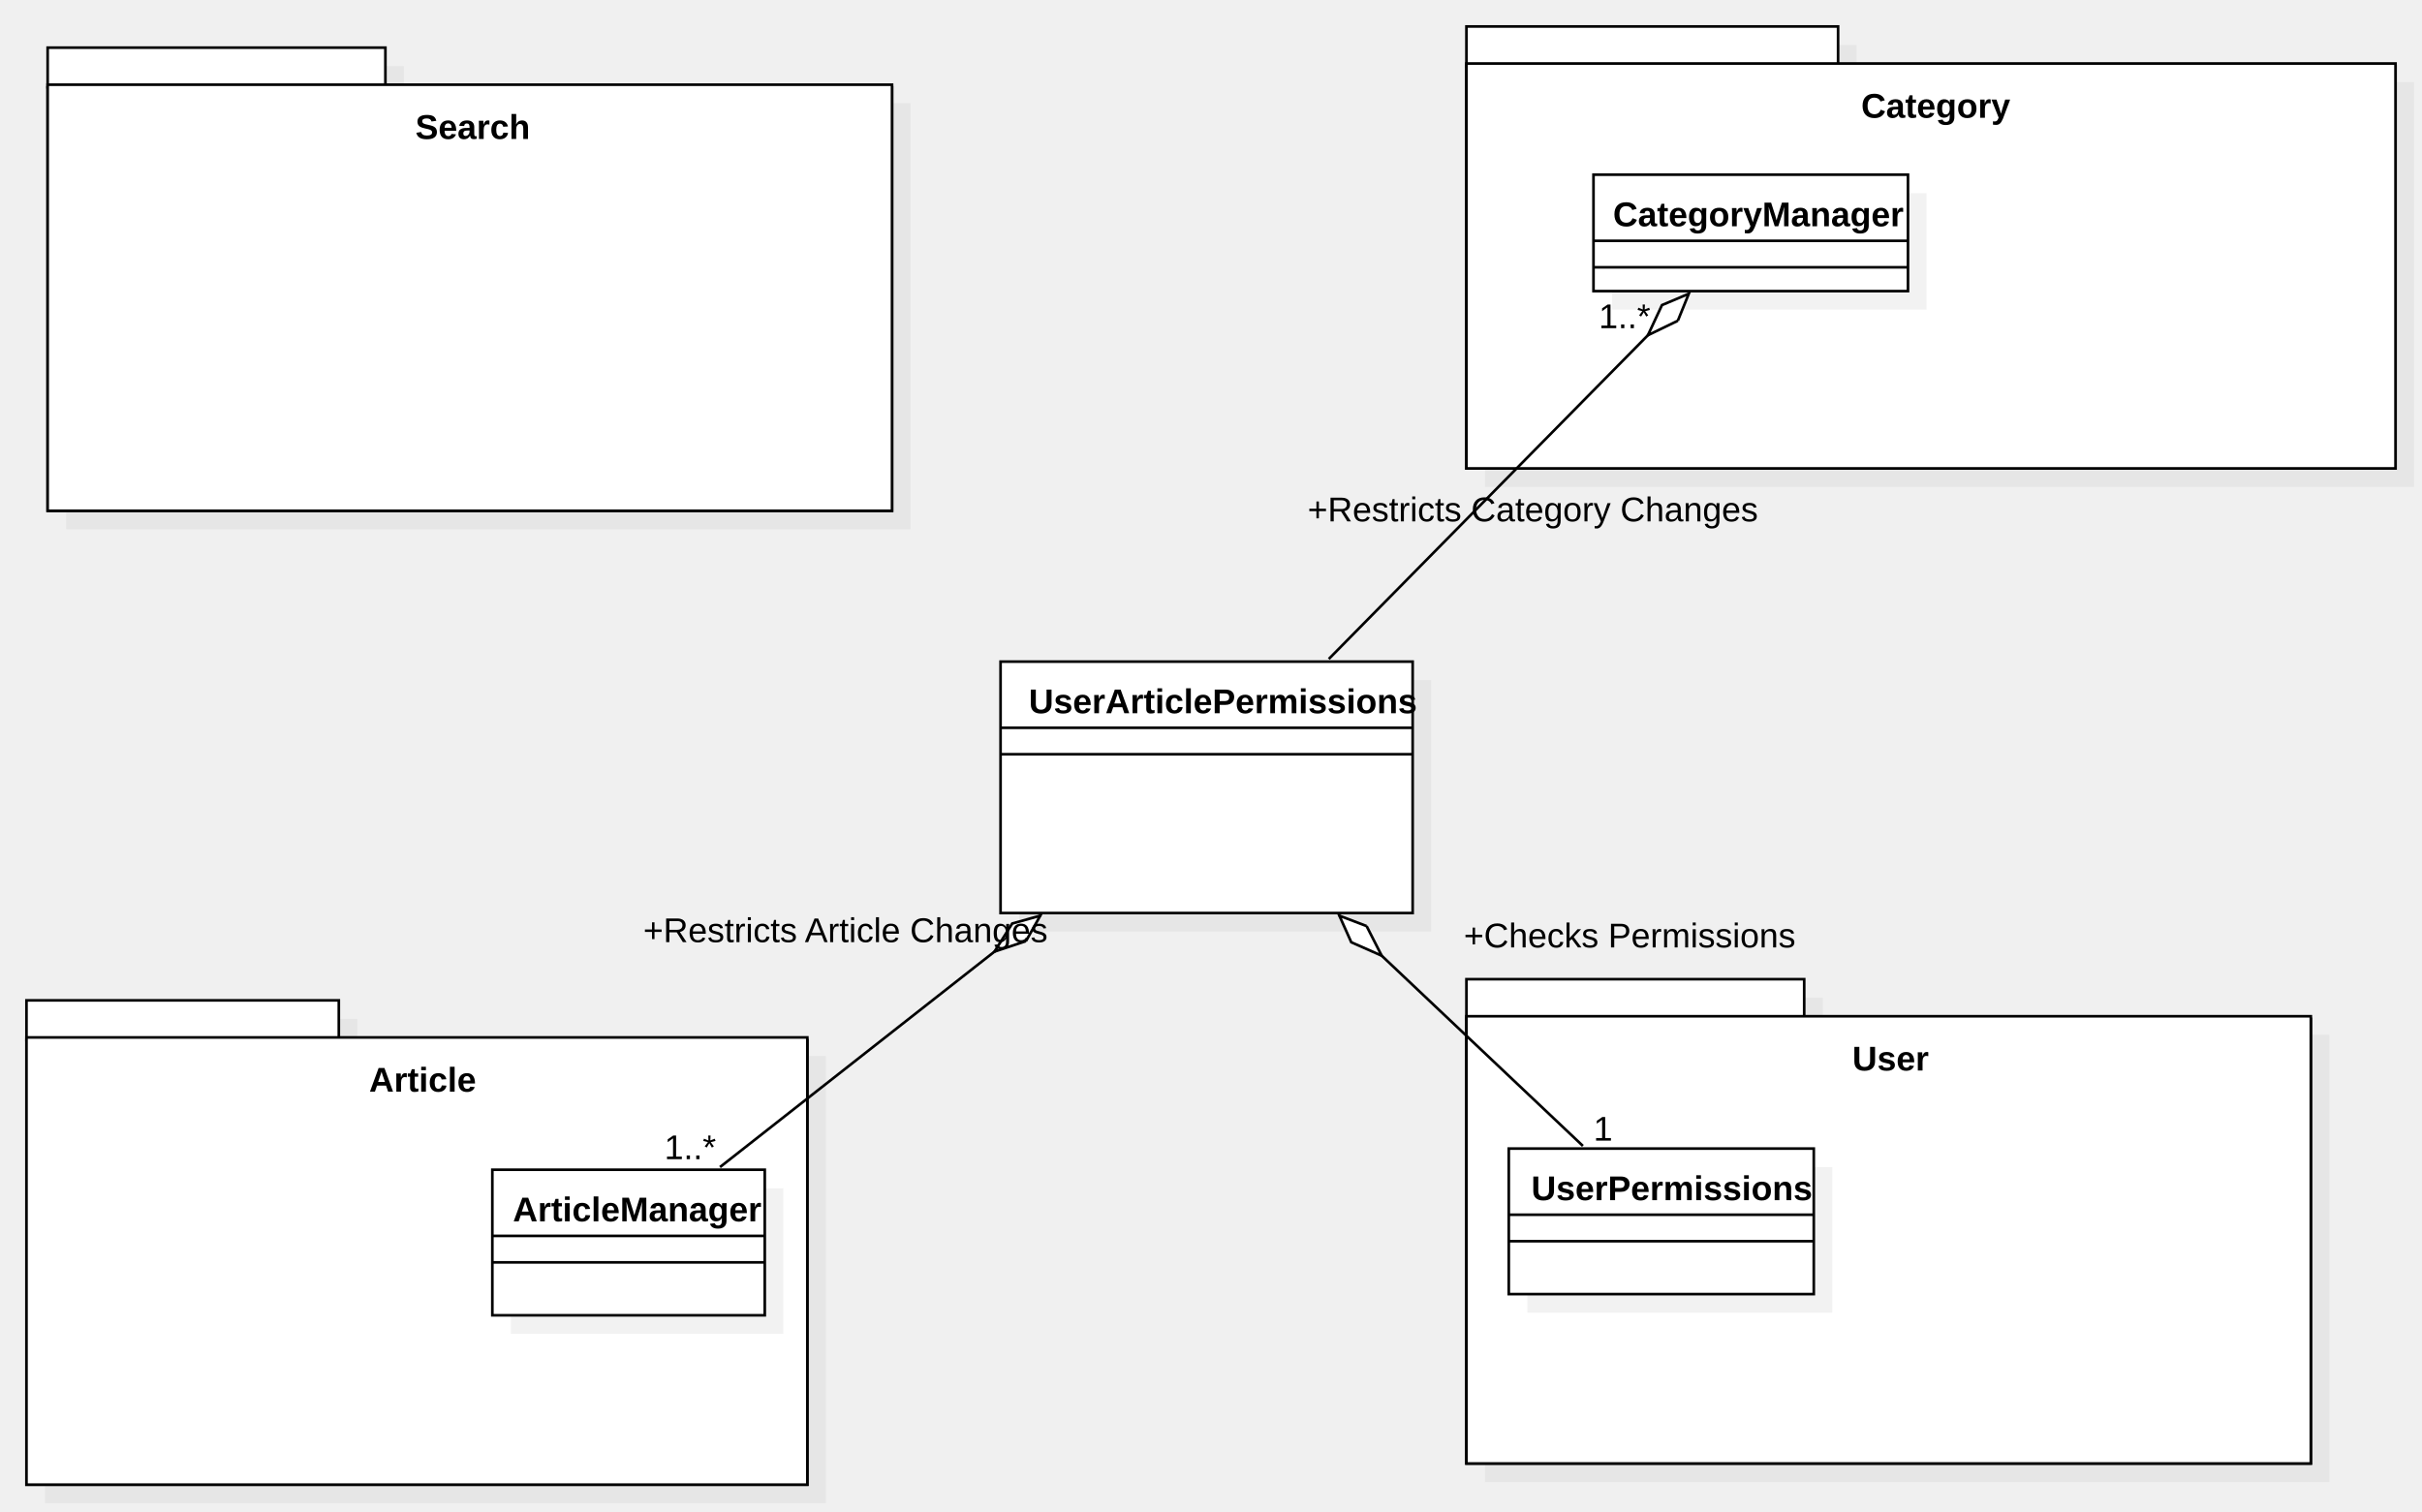
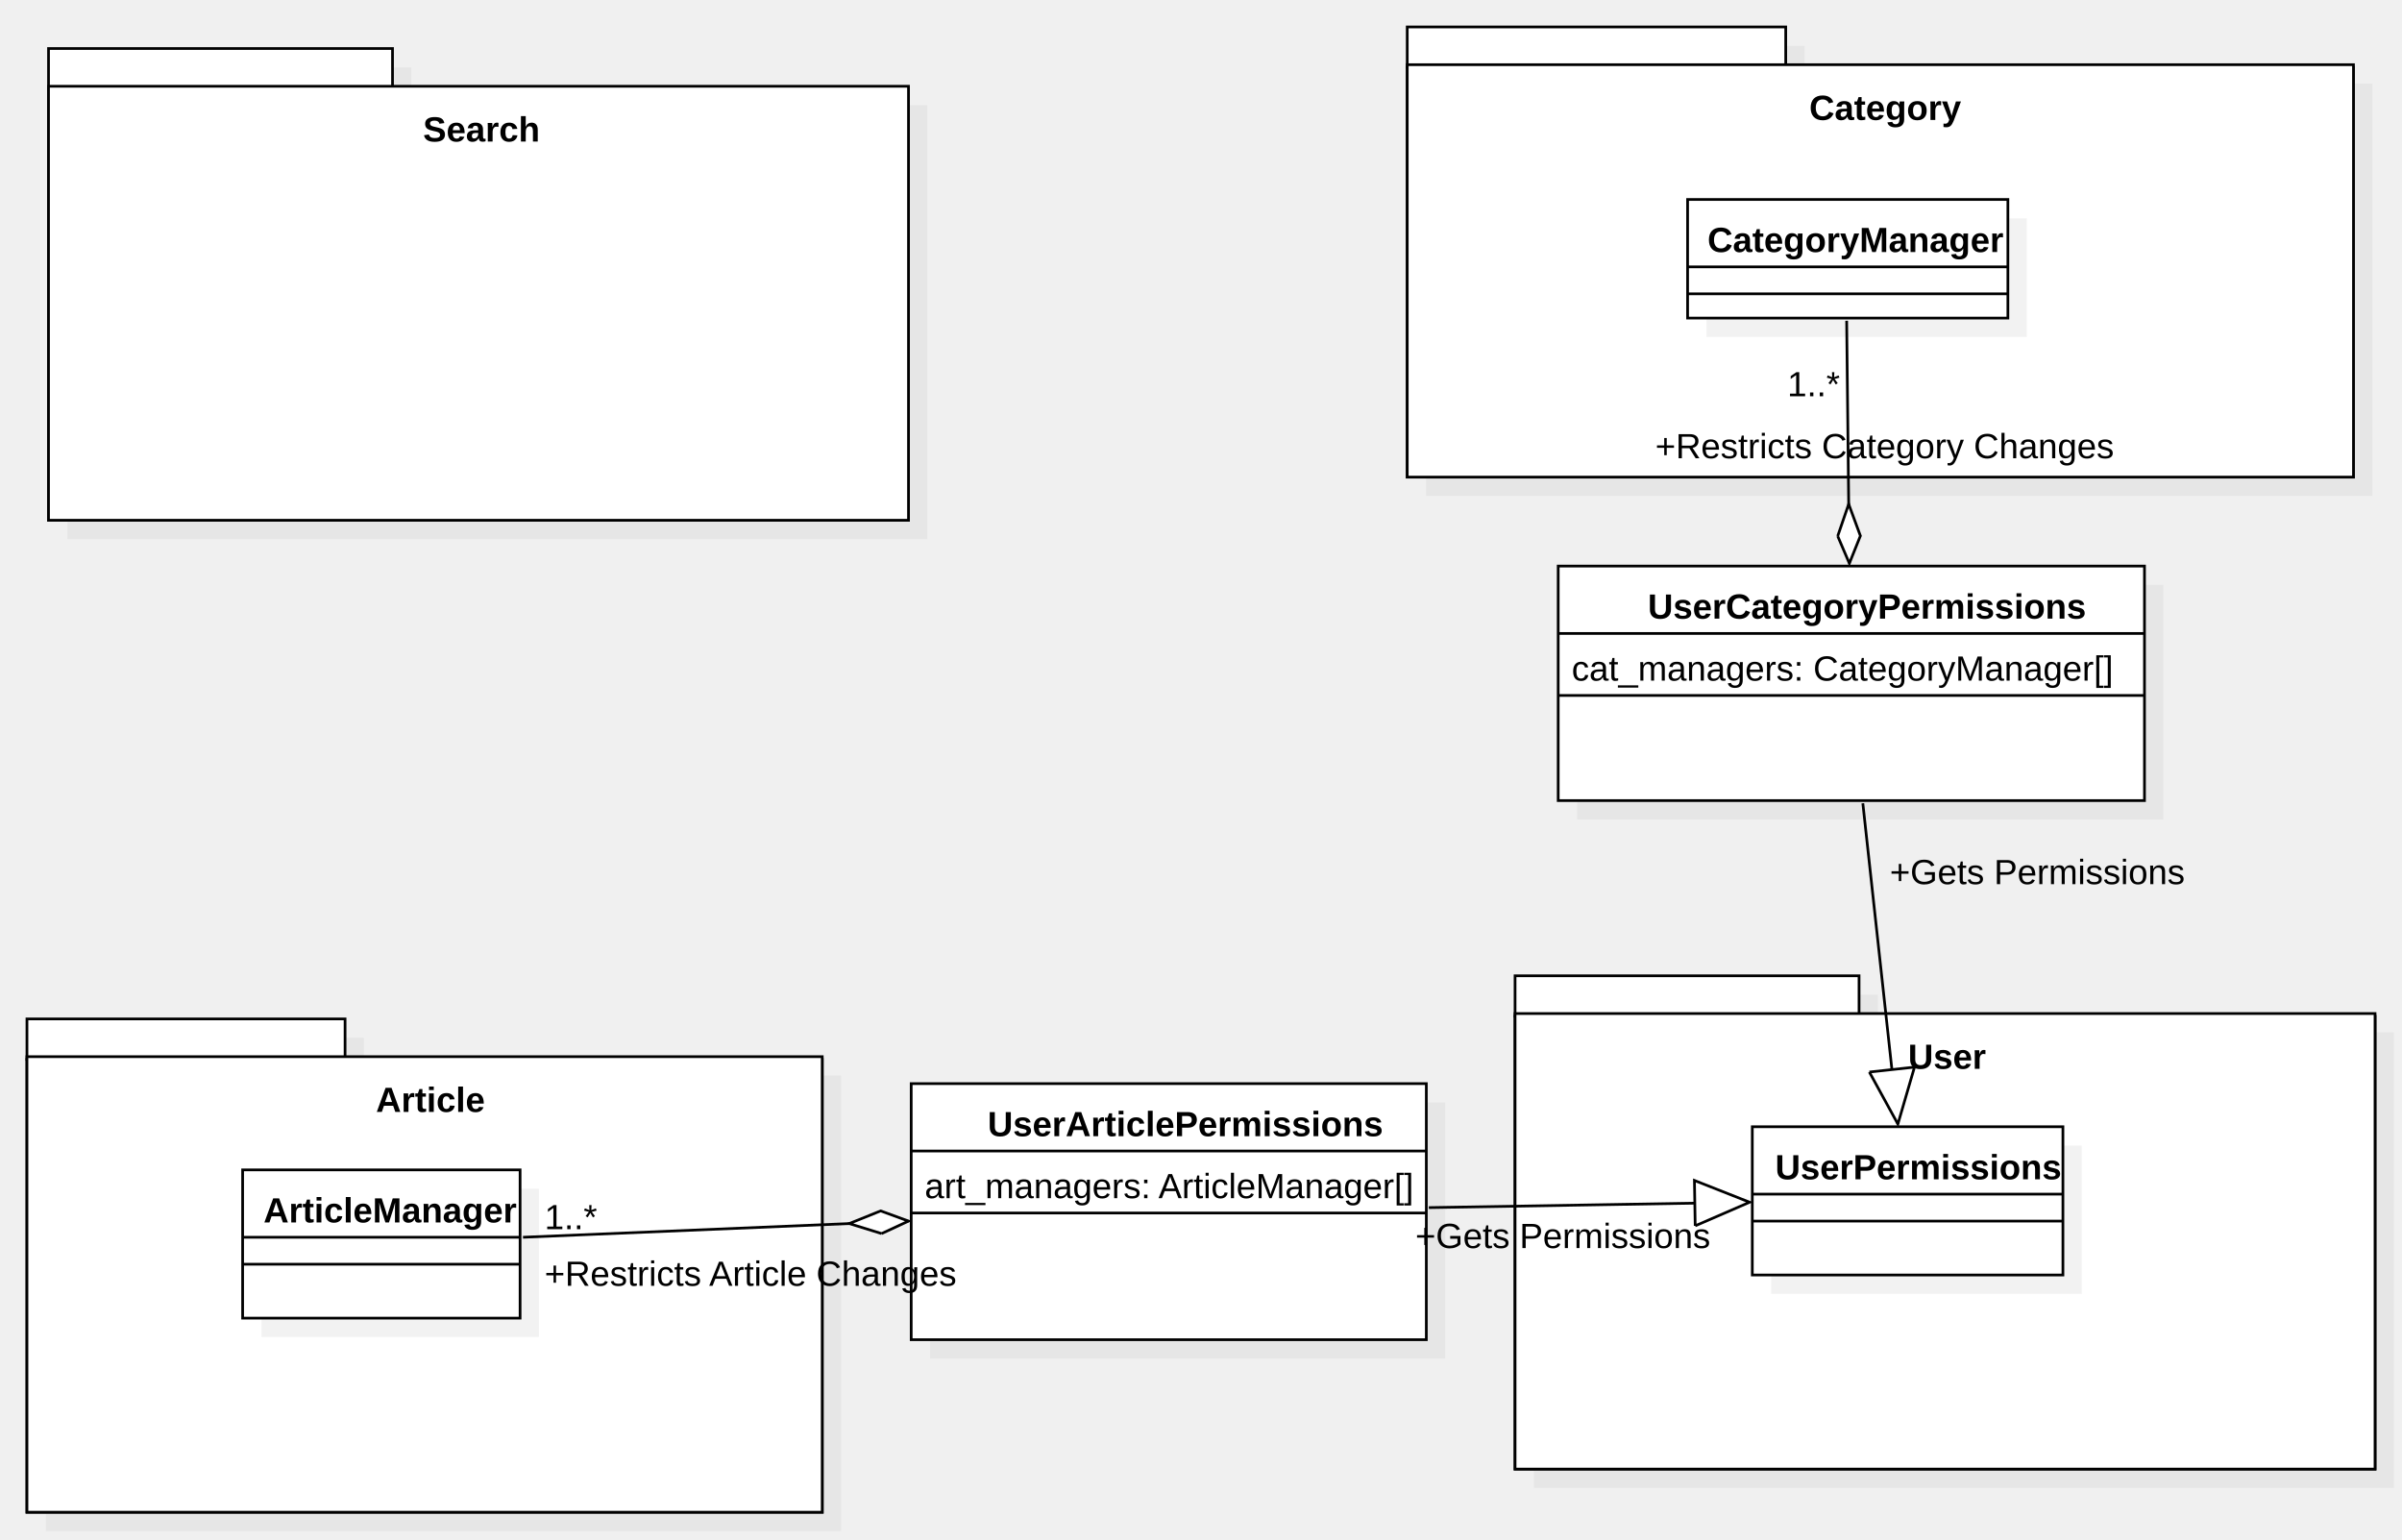
- <svg xmlns="http://www.w3.org/2000/svg" version="1.1" width="915" height="571">
+ <svg xmlns="http://www.w3.org/2000/svg" version="1.1" width="891" height="571">
  <defs />
  <g>
    <g transform="translate(-6,-78) scale(1,1)">
      <rect fill="#C0C0C0" stroke="none" x="23" y="463" width="118" height="15" opacity="0.2" />
    </g>
    <g transform="translate(-6,-78) scale(1,1)">
      <rect fill="#C0C0C0" stroke="none" x="23" y="477" width="295" height="169" opacity="0.2" />
    </g>
    <g transform="translate(-6,-78) scale(1,1)">
      <rect fill="#ffffff" stroke="none" x="16" y="471" width="295" height="168" />
    </g>
    <g transform="translate(-6,-78) scale(1,1)">
      <path fill="none" stroke="#000000" d="M 16 471 L 311 471 L 311 639 L 16 639 L 16 471 Z Z" stroke-miterlimit="10" />
    </g>
    <g transform="translate(-6,-78) scale(1,1)">
      <rect fill="#ffffff" stroke="none" x="16" y="456" width="118" height="15" />
    </g>
    <g transform="translate(-6,-78) scale(1,1)">
      <path fill="none" stroke="#000000" d="M 16 456 L 134 456 L 134 471 L 16 471 L 16 456 Z Z" stroke-miterlimit="10" />
    </g>
    <g transform="translate(-6,-78) scale(1,1)">
      <rect fill="#ffffff" stroke="none" x="16" y="470" width="295" height="169" />
    </g>
    <g transform="translate(-6,-78) scale(1,1)">
      <path fill="none" stroke="#000000" d="M 16 470 L 311 470 L 311 639 L 16 639 L 16 470 Z Z" stroke-miterlimit="10" />
    </g>
    <g transform="translate(-6,-78) scale(1,1)">
      <g>
        <path fill="none" stroke="none" />
        <text fill="#000000" stroke="none" font-family="Arial" font-size="13px" font-style="normal" font-weight="bold" text-decoration="none" x="145.441" y="490.5">Article</text>
      </g>
    </g>
    <g transform="translate(-6,-78) scale(1,1)">
-       <rect fill="#C0C0C0" stroke="none" x="567" y="455" width="127.6" height="15" opacity="0.2" />
-     </g>
-     <g transform="translate(-6,-78) scale(1,1)">
-       <rect fill="#C0C0C0" stroke="none" x="567" y="469" width="319" height="169" opacity="0.2" />
-     </g>
-     <g transform="translate(-6,-78) scale(1,1)">
-       <rect fill="#ffffff" stroke="none" x="560" y="463" width="319" height="168" />
-     </g>
-     <g transform="translate(-6,-78) scale(1,1)">
-       <path fill="none" stroke="#000000" d="M 560 463 L 879 463 L 879 631 L 560 631 L 560 463 Z Z" stroke-miterlimit="10" />
-     </g>
-     <g transform="translate(-6,-78) scale(1,1)">
-       <rect fill="#ffffff" stroke="none" x="560" y="448" width="127.6" height="15" />
-     </g>
-     <g transform="translate(-6,-78) scale(1,1)">
-       <path fill="none" stroke="#000000" d="M 560 448 L 687.6 448 L 687.6 463 L 560 463 L 560 448 Z Z" stroke-miterlimit="10" />
-     </g>
-     <g transform="translate(-6,-78) scale(1,1)">
-       <rect fill="#ffffff" stroke="none" x="560" y="462" width="319" height="169" />
-     </g>
-     <g transform="translate(-6,-78) scale(1,1)">
-       <path fill="none" stroke="#000000" d="M 560 462 L 879 462 L 879 631 L 560 631 L 560 462 Z Z" stroke-miterlimit="10" />
-     </g>
-     <g transform="translate(-6,-78) scale(1,1)">
-       <g>
-         <path fill="none" stroke="none" />
-         <text fill="#000000" stroke="none" font-family="Arial" font-size="13px" font-style="normal" font-weight="bold" text-decoration="none" x="705.776" y="482.5">User</text>
-       </g>
-     </g>
-     <g transform="translate(-6,-78) scale(1,1)">
-       <rect fill="#C0C0C0" stroke="none" x="391" y="335" width="155.682" height="95" opacity="0.2" />
-     </g>
-     <g transform="translate(-6,-78) scale(1,1)">
-       <rect fill="#ffffff" stroke="none" x="384" y="328" width="155.682" height="95" />
-     </g>
-     <g transform="translate(-6,-78) scale(1,1)">
-       <path fill="none" stroke="#000000" d="M 384 328 L 539.682 328 L 539.682 423 L 384 423 L 384 328 Z Z" stroke-miterlimit="10" />
-     </g>
-     <g transform="translate(-6,-78) scale(1,1)">
-       <path fill="none" stroke="#000000" d="M 384 353 L 539.682 353" stroke-miterlimit="10" />
-     </g>
-     <g transform="translate(-6,-78) scale(1,1)">
-       <path fill="none" stroke="#000000" d="M 384 363 L 539.682 363" stroke-miterlimit="10" />
-     </g>
-     <g transform="translate(-6,-78) scale(1,1)">
-       <g>
-         <path fill="none" stroke="none" />
-         <text fill="#000000" stroke="none" font-family="Arial" font-size="13px" font-style="normal" font-weight="bold" text-decoration="none" x="394.66" y="347.5">UserArticlePermissions</text>
-       </g>
-     </g>
-     <g transform="translate(-6,-78) scale(1,1)">
-       <rect fill="#C0C0C0" stroke="none" x="199" y="527" width="102.92" height="55" opacity="0.2" />
-     </g>
-     <g transform="translate(-6,-78) scale(1,1)">
-       <rect fill="#ffffff" stroke="none" x="192" y="520" width="102.92" height="55" />
-     </g>
-     <g transform="translate(-6,-78) scale(1,1)">
-       <path fill="none" stroke="#000000" d="M 192 520 L 294.92 520 L 294.92 575 L 192 575 L 192 520 Z Z" stroke-miterlimit="10" />
-     </g>
-     <g transform="translate(-6,-78) scale(1,1)">
-       <path fill="none" stroke="#000000" d="M 192 545 L 294.92 545" stroke-miterlimit="10" />
-     </g>
-     <g transform="translate(-6,-78) scale(1,1)">
-       <path fill="none" stroke="#000000" d="M 192 555 L 294.92 555" stroke-miterlimit="10" />
-     </g>
-     <g transform="translate(-6,-78) scale(1,1)">
-       <g>
-         <path fill="none" stroke="none" />
-         <text fill="#000000" stroke="none" font-family="Arial" font-size="13px" font-style="normal" font-weight="bold" text-decoration="none" x="199.747" y="539.5">ArticleManager</text>
-       </g>
-     </g>
-     <g transform="translate(-6,-78) scale(1,1)">
-       <path fill="none" stroke="#000000" d="M 278 519 L 399 424" stroke-miterlimit="10" />
-     </g>
-     <g transform="translate(-6,-78) scale(1,1)">
-       <path fill="#FFFFFF" stroke="none" d="M 393.606 433.587 L 399 424 L 388.407 426.965 L 381.696 437.586" />
-     </g>
-     <g transform="translate(-6,-78) scale(1,1)">
-       <path fill="none" stroke="#000000" d="M 393.606 433.587 L 399 424 L 388.407 426.965 L 381.696 437.586 L 393.606 433.587" stroke-miterlimit="10" />
-     </g>
-     <g transform="translate(-6,-78) scale(1,1)">
-       <g>
-         <path fill="none" stroke="none" />
-         <text fill="#000000" stroke="none" font-family="Arial" font-size="13px" font-style="normal" font-weight="normal" text-decoration="none" x="249" y="434">+Restricts Article Changes</text>
-       </g>
-     </g>
-     <g transform="translate(-6,-78) scale(1,1)">
-       <g>
-         <path fill="none" stroke="none" />
-         <text fill="#000000" stroke="none" font-family="Arial" font-size="13px" font-style="normal" font-weight="normal" text-decoration="none" x="257" y="516">1..*</text>
-       </g>
-     </g>
-     <g transform="translate(-6,-78) scale(1,1)">
-       <rect fill="#C0C0C0" stroke="none" x="583" y="519" width="115.222" height="55" opacity="0.2" />
-     </g>
-     <g transform="translate(-6,-78) scale(1,1)">
-       <rect fill="#ffffff" stroke="none" x="576" y="512" width="115.222" height="55" />
-     </g>
-     <g transform="translate(-6,-78) scale(1,1)">
-       <path fill="none" stroke="#000000" d="M 576 512 L 691.222 512 L 691.222 567 L 576 567 L 576 512 Z Z" stroke-miterlimit="10" />
-     </g>
-     <g transform="translate(-6,-78) scale(1,1)">
-       <path fill="none" stroke="#000000" d="M 576 537 L 691.222 537" stroke-miterlimit="10" />
-     </g>
-     <g transform="translate(-6,-78) scale(1,1)">
-       <path fill="none" stroke="#000000" d="M 576 547 L 691.222 547" stroke-miterlimit="10" />
-     </g>
-     <g transform="translate(-6,-78) scale(1,1)">
-       <g>
-         <path fill="none" stroke="none" />
-         <text fill="#000000" stroke="none" font-family="Arial" font-size="13px" font-style="normal" font-weight="bold" text-decoration="none" x="584.49" y="531.5">UserPermissions</text>
-       </g>
-     </g>
-     <g transform="translate(-6,-78) scale(1,1)">
-       <path fill="none" stroke="#000000" d="M 604 511 L 512 424" stroke-miterlimit="10" />
-     </g>
-     <g transform="translate(-6,-78) scale(1,1)">
-       <path fill="#FFFFFF" stroke="none" d="M 522.276 427.924 L 512 424 L 516.492 434.041 L 527.985 439.116" />
-     </g>
-     <g transform="translate(-6,-78) scale(1,1)">
-       <path fill="none" stroke="#000000" d="M 522.276 427.924 L 512 424 L 516.492 434.041 L 527.985 439.116 L 522.276 427.924" stroke-miterlimit="10" />
-     </g>
-     <g transform="translate(-6,-78) scale(1,1)">
-       <g>
-         <path fill="none" stroke="none" />
-         <text fill="#000000" stroke="none" font-family="Arial" font-size="13px" font-style="normal" font-weight="normal" text-decoration="none" x="559" y="436">+Checks Permissions</text>
-       </g>
-     </g>
-     <g transform="translate(-6,-78) scale(1,1)">
-       <g>
-         <path fill="none" stroke="none" />
-         <text fill="#000000" stroke="none" font-family="Arial" font-size="13px" font-style="normal" font-weight="normal" text-decoration="none" x="608" y="509">1</text>
+       <rect fill="#C0C0C0" stroke="none" x="575" y="447" width="127.6" height="15" opacity="0.2" />
+     </g>
+     <g transform="translate(-6,-78) scale(1,1)">
+       <rect fill="#C0C0C0" stroke="none" x="575" y="461" width="319" height="169" opacity="0.2" />
+     </g>
+     <g transform="translate(-6,-78) scale(1,1)">
+       <rect fill="#ffffff" stroke="none" x="568" y="455" width="319" height="168" />
+     </g>
+     <g transform="translate(-6,-78) scale(1,1)">
+       <path fill="none" stroke="#000000" d="M 568 455 L 887 455 L 887 623 L 568 623 L 568 455 Z Z" stroke-miterlimit="10" />
+     </g>
+     <g transform="translate(-6,-78) scale(1,1)">
+       <rect fill="#ffffff" stroke="none" x="568" y="440" width="127.6" height="15" />
+     </g>
+     <g transform="translate(-6,-78) scale(1,1)">
+       <path fill="none" stroke="#000000" d="M 568 440 L 695.6 440 L 695.6 455 L 568 455 L 568 440 Z Z" stroke-miterlimit="10" />
+     </g>
+     <g transform="translate(-6,-78) scale(1,1)">
+       <rect fill="#ffffff" stroke="none" x="568" y="454" width="319" height="169" />
+     </g>
+     <g transform="translate(-6,-78) scale(1,1)">
+       <path fill="none" stroke="#000000" d="M 568 454 L 887 454 L 887 623 L 568 623 L 568 454 Z Z" stroke-miterlimit="10" />
+     </g>
+     <g transform="translate(-6,-78) scale(1,1)">
+       <g>
+         <path fill="none" stroke="none" />
+         <text fill="#000000" stroke="none" font-family="Arial" font-size="13px" font-style="normal" font-weight="bold" text-decoration="none" x="713.776" y="474.5">User</text>
+       </g>
+     </g>
+     <g transform="translate(-6,-78) scale(1,1)">
+       <rect fill="#C0C0C0" stroke="none" x="351" y="487" width="191.083" height="95" opacity="0.2" />
+     </g>
+     <g transform="translate(-6,-78) scale(1,1)">
+       <rect fill="#ffffff" stroke="none" x="344" y="480" width="191.083" height="95" />
+     </g>
+     <g transform="translate(-6,-78) scale(1,1)">
+       <path fill="none" stroke="#000000" d="M 344 480 L 535.083 480 L 535.083 575 L 344 575 L 344 480 Z Z" stroke-miterlimit="10" />
+     </g>
+     <g transform="translate(-6,-78) scale(1,1)">
+       <path fill="none" stroke="#000000" d="M 344 505 L 535.083 505" stroke-miterlimit="10" />
+     </g>
+     <g transform="translate(-6,-78) scale(1,1)">
+       <path fill="none" stroke="#000000" d="M 344 528 L 535.083 528" stroke-miterlimit="10" />
+     </g>
+     <g transform="translate(-6,-78) scale(1,1)">
+       <g>
+         <path fill="none" stroke="none" />
+         <text fill="#000000" stroke="none" font-family="Arial" font-size="13px" font-style="normal" font-weight="bold" text-decoration="none" x="372.361" y="499.5">UserArticlePermissions</text>
+       </g>
+     </g>
+     <g transform="translate(-6,-78) scale(1,1)">
+       <g>
+         <path fill="none" stroke="none" />
+         <text fill="#000000" stroke="none" font-family="Arial" font-size="13px" font-style="normal" font-weight="normal" text-decoration="none" x="349" y="522.5">art_managers: ArticleManager[]</text>
+       </g>
+     </g>
+     <g transform="translate(-6,-78) scale(1,1)">
+       <rect fill="#C0C0C0" stroke="none" x="103" y="519" width="102.92" height="55" opacity="0.2" />
+     </g>
+     <g transform="translate(-6,-78) scale(1,1)">
+       <rect fill="#ffffff" stroke="none" x="96" y="512" width="102.92" height="55" />
+     </g>
+     <g transform="translate(-6,-78) scale(1,1)">
+       <path fill="none" stroke="#000000" d="M 96 512 L 198.92 512 L 198.92 567 L 96 567 L 96 512 Z Z" stroke-miterlimit="10" />
+     </g>
+     <g transform="translate(-6,-78) scale(1,1)">
+       <path fill="none" stroke="#000000" d="M 96 537 L 198.92 537" stroke-miterlimit="10" />
+     </g>
+     <g transform="translate(-6,-78) scale(1,1)">
+       <path fill="none" stroke="#000000" d="M 96 547 L 198.92 547" stroke-miterlimit="10" />
+     </g>
+     <g transform="translate(-6,-78) scale(1,1)">
+       <g>
+         <path fill="none" stroke="none" />
+         <text fill="#000000" stroke="none" font-family="Arial" font-size="13px" font-style="normal" font-weight="bold" text-decoration="none" x="103.747" y="531.5">ArticleManager</text>
+       </g>
+     </g>
+     <g transform="translate(-6,-78) scale(1,1)">
+       <path fill="none" stroke="#000000" d="M 200 537 L 343 531" stroke-miterlimit="10" />
+     </g>
+     <g transform="translate(-6,-78) scale(1,1)">
+       <path fill="#FFFFFF" stroke="none" d="M 333.023 535.632 L 343 531 L 332.67 527.22 L 321.019 531.922" />
+     </g>
+     <g transform="translate(-6,-78) scale(1,1)">
+       <path fill="none" stroke="#000000" d="M 333.023 535.632 L 343 531 L 332.67 527.22 L 321.019 531.922 L 333.023 535.632" stroke-miterlimit="10" />
+     </g>
+     <g transform="translate(-6,-78) scale(1,1)">
+       <g>
+         <path fill="none" stroke="none" />
+         <text fill="#000000" stroke="none" font-family="Arial" font-size="13px" font-style="normal" font-weight="normal" text-decoration="none" x="208" y="555">+Restricts Article Changes</text>
+       </g>
+     </g>
+     <g transform="translate(-6,-78) scale(1,1)">
+       <g>
+         <path fill="none" stroke="none" />
+         <text fill="#000000" stroke="none" font-family="Arial" font-size="13px" font-style="normal" font-weight="normal" text-decoration="none" x="208" y="534">1..*</text>
      </g>
    </g>
    <g transform="translate(-6,-78) scale(1,1)">
      <rect fill="#C0C0C0" stroke="none" x="31" y="103" width="127.6" height="15" opacity="0.2" />
    </g>
    <g transform="translate(-6,-78) scale(1,1)">
      <rect fill="#C0C0C0" stroke="none" x="31" y="117" width="319" height="161" opacity="0.2" />
    </g>
    <g transform="translate(-6,-78) scale(1,1)">
      <rect fill="#ffffff" stroke="none" x="24" y="111" width="319" height="160" />
    </g>
    <g transform="translate(-6,-78) scale(1,1)">
      <path fill="none" stroke="#000000" d="M 24 111 L 343 111 L 343 271 L 24 271 L 24 111 Z Z" stroke-miterlimit="10" />
    </g>
    <g transform="translate(-6,-78) scale(1,1)">
      <rect fill="#ffffff" stroke="none" x="24" y="96" width="127.6" height="15" />
    </g>
    <g transform="translate(-6,-78) scale(1,1)">
      <path fill="none" stroke="#000000" d="M 24 96 L 151.6 96 L 151.6 111 L 24 111 L 24 96 Z Z" stroke-miterlimit="10" />
    </g>
    <g transform="translate(-6,-78) scale(1,1)">
      <rect fill="#ffffff" stroke="none" x="24" y="110" width="319" height="161" />
    </g>
    <g transform="translate(-6,-78) scale(1,1)">
      <path fill="none" stroke="#000000" d="M 24 110 L 343 110 L 343 271 L 24 271 L 24 110 Z Z" stroke-miterlimit="10" />
    </g>
    <g transform="translate(-6,-78) scale(1,1)">
      <g>
        <path fill="none" stroke="none" />
        <text fill="#000000" stroke="none" font-family="Arial" font-size="13px" font-style="normal" font-weight="bold" text-decoration="none" x="162.905" y="130.5">Search</text>
      </g>
    </g>
    <g transform="translate(-6,-78) scale(1,1)">
-       <rect fill="#C0C0C0" stroke="none" x="567" y="95" width="140.4" height="15" opacity="0.2" />
-     </g>
-     <g transform="translate(-6,-78) scale(1,1)">
-       <rect fill="#C0C0C0" stroke="none" x="567" y="109" width="351" height="153" opacity="0.2" />
-     </g>
-     <g transform="translate(-6,-78) scale(1,1)">
-       <rect fill="#ffffff" stroke="none" x="560" y="103" width="351" height="152" />
-     </g>
-     <g transform="translate(-6,-78) scale(1,1)">
-       <path fill="none" stroke="#000000" d="M 560 103 L 911 103 L 911 255 L 560 255 L 560 103 Z Z" stroke-miterlimit="10" />
-     </g>
-     <g transform="translate(-6,-78) scale(1,1)">
-       <rect fill="#ffffff" stroke="none" x="560" y="88" width="140.4" height="15" />
-     </g>
-     <g transform="translate(-6,-78) scale(1,1)">
-       <path fill="none" stroke="#000000" d="M 560 88 L 700.4 88 L 700.4 103 L 560 103 L 560 88 Z Z" stroke-miterlimit="10" />
-     </g>
-     <g transform="translate(-6,-78) scale(1,1)">
-       <rect fill="#ffffff" stroke="none" x="560" y="102" width="351" height="153" />
-     </g>
-     <g transform="translate(-6,-78) scale(1,1)">
-       <path fill="none" stroke="#000000" d="M 560 102 L 911 102 L 911 255 L 560 255 L 560 102 Z Z" stroke-miterlimit="10" />
-     </g>
-     <g transform="translate(-6,-78) scale(1,1)">
-       <g>
-         <path fill="none" stroke="none" />
-         <text fill="#000000" stroke="none" font-family="Arial" font-size="13px" font-style="normal" font-weight="bold" text-decoration="none" x="709.125" y="122.5">Category</text>
-       </g>
-     </g>
-     <g transform="translate(-6,-78) scale(1,1)">
-       <rect fill="#C0C0C0" stroke="none" x="615" y="151" width="118.808" height="44" opacity="0.2" />
-     </g>
-     <g transform="translate(-6,-78) scale(1,1)">
-       <rect fill="#ffffff" stroke="none" x="608" y="144" width="118.808" height="44" />
-     </g>
-     <g transform="translate(-6,-78) scale(1,1)">
-       <path fill="none" stroke="#000000" d="M 608 144 L 726.808 144 L 726.808 188 L 608 188 L 608 144 Z Z" stroke-miterlimit="10" />
-     </g>
-     <g transform="translate(-6,-78) scale(1,1)">
-       <path fill="none" stroke="#000000" d="M 608 169 L 726.808 169" stroke-miterlimit="10" />
-     </g>
-     <g transform="translate(-6,-78) scale(1,1)">
-       <path fill="none" stroke="#000000" d="M 608 179 L 726.808 179" stroke-miterlimit="10" />
-     </g>
-     <g transform="translate(-6,-78) scale(1,1)">
-       <g>
-         <path fill="none" stroke="none" />
-         <text fill="#000000" stroke="none" font-family="Arial" font-size="13px" font-style="normal" font-weight="bold" text-decoration="none" x="615.375" y="163.5">CategoryManager</text>
-       </g>
-     </g>
-     <g transform="translate(-6,-78) scale(1,1)">
-       <path fill="none" stroke="#000000" d="M 644 189 L 508 327" stroke-miterlimit="10" />
-     </g>
-     <g transform="translate(-6,-78) scale(1,1)">
-       <path fill="#FFFFFF" stroke="none" d="M 639.865 199.193 L 644 189 L 633.868 193.284 L 628.558 204.669" />
-     </g>
-     <g transform="translate(-6,-78) scale(1,1)">
-       <path fill="none" stroke="#000000" d="M 639.865 199.193 L 644 189 L 633.868 193.284 L 628.558 204.669 L 639.865 199.193" stroke-miterlimit="10" />
-     </g>
-     <g transform="translate(-6,-78) scale(1,1)">
-       <g>
-         <path fill="none" stroke="none" />
-         <text fill="#000000" stroke="none" font-family="Arial" font-size="13px" font-style="normal" font-weight="normal" text-decoration="none" x="500" y="275">+Restricts  Category Changes</text>
-       </g>
-     </g>
-     <g transform="translate(-6,-78) scale(1,1)">
-       <g>
-         <path fill="none" stroke="none" />
-         <text fill="#000000" stroke="none" font-family="Arial" font-size="13px" font-style="normal" font-weight="normal" text-decoration="none" x="610" y="202">1..*</text>
+       <rect fill="#C0C0C0" stroke="none" x="535" y="95" width="140.4" height="15" opacity="0.2" />
+     </g>
+     <g transform="translate(-6,-78) scale(1,1)">
+       <rect fill="#C0C0C0" stroke="none" x="535" y="109" width="351" height="153" opacity="0.2" />
+     </g>
+     <g transform="translate(-6,-78) scale(1,1)">
+       <rect fill="#ffffff" stroke="none" x="528" y="103" width="351" height="152" />
+     </g>
+     <g transform="translate(-6,-78) scale(1,1)">
+       <path fill="none" stroke="#000000" d="M 528 103 L 879 103 L 879 255 L 528 255 L 528 103 Z Z" stroke-miterlimit="10" />
+     </g>
+     <g transform="translate(-6,-78) scale(1,1)">
+       <rect fill="#ffffff" stroke="none" x="528" y="88" width="140.4" height="15" />
+     </g>
+     <g transform="translate(-6,-78) scale(1,1)">
+       <path fill="none" stroke="#000000" d="M 528 88 L 668.4 88 L 668.4 103 L 528 103 L 528 88 Z Z" stroke-miterlimit="10" />
+     </g>
+     <g transform="translate(-6,-78) scale(1,1)">
+       <rect fill="#ffffff" stroke="none" x="528" y="102" width="351" height="153" />
+     </g>
+     <g transform="translate(-6,-78) scale(1,1)">
+       <path fill="none" stroke="#000000" d="M 528 102 L 879 102 L 879 255 L 528 255 L 528 102 Z Z" stroke-miterlimit="10" />
+     </g>
+     <g transform="translate(-6,-78) scale(1,1)">
+       <g>
+         <path fill="none" stroke="none" />
+         <text fill="#000000" stroke="none" font-family="Arial" font-size="13px" font-style="normal" font-weight="bold" text-decoration="none" x="677.125" y="122.5">Category</text>
+       </g>
+     </g>
+     <g transform="translate(-6,-78) scale(1,1)">
+       <rect fill="#C0C0C0" stroke="none" x="639" y="159" width="118.808" height="44" opacity="0.2" />
+     </g>
+     <g transform="translate(-6,-78) scale(1,1)">
+       <rect fill="#ffffff" stroke="none" x="632" y="152" width="118.808" height="44" />
+     </g>
+     <g transform="translate(-6,-78) scale(1,1)">
+       <path fill="none" stroke="#000000" d="M 632 152 L 750.808 152 L 750.808 196 L 632 196 L 632 152 Z Z" stroke-miterlimit="10" />
+     </g>
+     <g transform="translate(-6,-78) scale(1,1)">
+       <path fill="none" stroke="#000000" d="M 632 177 L 750.808 177" stroke-miterlimit="10" />
+     </g>
+     <g transform="translate(-6,-78) scale(1,1)">
+       <path fill="none" stroke="#000000" d="M 632 187 L 750.808 187" stroke-miterlimit="10" />
+     </g>
+     <g transform="translate(-6,-78) scale(1,1)">
+       <g>
+         <path fill="none" stroke="none" />
+         <text fill="#000000" stroke="none" font-family="Arial" font-size="13px" font-style="normal" font-weight="bold" text-decoration="none" x="639.375" y="171.5">CategoryManager</text>
+       </g>
+     </g>
+     <g transform="translate(-6,-78) scale(1,1)">
+       <path fill="none" stroke="#000000" d="M 536 526 L 655 524" stroke-miterlimit="10" />
+     </g>
+     <g transform="translate(-6,-78) scale(1,1)">
+       <path fill="#FFFFFF" stroke="none" d="M 634.819 532.759 L 655 524 L 634.536 515.924" />
+     </g>
+     <g transform="translate(-6,-78) scale(1,1)">
+       <path fill="none" stroke="#000000" d="M 634.819 532.759 L 655 524 L 634.536 515.924 L 634.819 532.759" stroke-miterlimit="10" />
+     </g>
+     <g transform="translate(-6,-78) scale(1,1)">
+       <g>
+         <path fill="none" stroke="none" />
+         <text fill="#000000" stroke="none" font-family="Arial" font-size="13px" font-style="normal" font-weight="normal" text-decoration="none" x="531" y="541">+Gets Permissions</text>
+       </g>
+     </g>
+     <g transform="translate(-6,-78) scale(1,1)">
+       <rect fill="#C0C0C0" stroke="none" x="663" y="503" width="115.222" height="55" opacity="0.2" />
+     </g>
+     <g transform="translate(-6,-78) scale(1,1)">
+       <rect fill="#ffffff" stroke="none" x="656" y="496" width="115.222" height="55" />
+     </g>
+     <g transform="translate(-6,-78) scale(1,1)">
+       <path fill="none" stroke="#000000" d="M 656 496 L 771.222 496 L 771.222 551 L 656 551 L 656 496 Z Z" stroke-miterlimit="10" />
+     </g>
+     <g transform="translate(-6,-78) scale(1,1)">
+       <path fill="none" stroke="#000000" d="M 656 521 L 771.222 521" stroke-miterlimit="10" />
+     </g>
+     <g transform="translate(-6,-78) scale(1,1)">
+       <path fill="none" stroke="#000000" d="M 656 531 L 771.222 531" stroke-miterlimit="10" />
+     </g>
+     <g transform="translate(-6,-78) scale(1,1)">
+       <g>
+         <path fill="none" stroke="none" />
+         <text fill="#000000" stroke="none" font-family="Arial" font-size="13px" font-style="normal" font-weight="bold" text-decoration="none" x="664.49" y="515.5">UserPermissions</text>
+       </g>
+     </g>
+     <g transform="translate(-6,-78) scale(1,1)">
+       <rect fill="#C0C0C0" stroke="none" x="591" y="295" width="217.476" height="87" opacity="0.2" />
+     </g>
+     <g transform="translate(-6,-78) scale(1,1)">
+       <rect fill="#ffffff" stroke="none" x="584" y="288" width="217.476" height="87" />
+     </g>
+     <g transform="translate(-6,-78) scale(1,1)">
+       <path fill="none" stroke="#000000" d="M 584 288 L 801.476 288 L 801.476 375 L 584 375 L 584 288 Z Z" stroke-miterlimit="10" />
+     </g>
+     <g transform="translate(-6,-78) scale(1,1)">
+       <path fill="none" stroke="#000000" d="M 584 313 L 801.476 313" stroke-miterlimit="10" />
+     </g>
+     <g transform="translate(-6,-78) scale(1,1)">
+       <path fill="none" stroke="#000000" d="M 584 336 L 801.476 336" stroke-miterlimit="10" />
+     </g>
+     <g transform="translate(-6,-78) scale(1,1)">
+       <g>
+         <path fill="none" stroke="none" />
+         <text fill="#000000" stroke="none" font-family="Arial" font-size="13px" font-style="normal" font-weight="bold" text-decoration="none" x="617.242" y="307.5">UserCategoryPermissions</text>
+       </g>
+     </g>
+     <g transform="translate(-6,-78) scale(1,1)">
+       <g>
+         <path fill="none" stroke="none" />
+         <text fill="#000000" stroke="none" font-family="Arial" font-size="13px" font-style="normal" font-weight="normal" text-decoration="none" x="589" y="330.5">cat_managers: CategoryManager[]</text>
+       </g>
+     </g>
+     <g transform="translate(-6,-78) scale(1,1)">
+       <path fill="none" stroke="#000000" d="M 691 197 L 692 287" stroke-miterlimit="10" />
+     </g>
+     <g transform="translate(-6,-78) scale(1,1)">
+       <path fill="#FFFFFF" stroke="none" d="M 687.678 276.885 L 692 287 L 696.096 276.791 L 691.756 265.001" />
+     </g>
+     <g transform="translate(-6,-78) scale(1,1)">
+       <path fill="none" stroke="#000000" d="M 687.678 276.885 L 692 287 L 696.096 276.791 L 691.756 265.001 L 687.678 276.885" stroke-miterlimit="10" />
+     </g>
+     <g transform="translate(-6,-78) scale(1,1)">
+       <g>
+         <path fill="none" stroke="none" />
+         <text fill="#000000" stroke="none" font-family="Arial" font-size="13px" font-style="normal" font-weight="normal" text-decoration="none" x="620" y="248">+Restricts Category Changes</text>
+       </g>
+     </g>
+     <g transform="translate(-6,-78) scale(1,1)">
+       <g>
+         <path fill="none" stroke="none" />
+         <text fill="#000000" stroke="none" font-family="Arial" font-size="13px" font-style="normal" font-weight="normal" text-decoration="none" x="669" y="225">1..*</text>
+       </g>
+     </g>
+     <g transform="translate(-6,-78) scale(1,1)">
+       <path fill="none" stroke="#000000" d="M 697 376 L 710 495" stroke-miterlimit="10" />
+     </g>
+     <g transform="translate(-6,-78) scale(1,1)">
+       <path fill="#FFFFFF" stroke="none" d="M 699.423 475.709 L 710 495 L 716.162 473.881" />
+     </g>
+     <g transform="translate(-6,-78) scale(1,1)">
+       <path fill="none" stroke="#000000" d="M 699.423 475.709 L 710 495 L 716.162 473.881 L 699.423 475.709" stroke-miterlimit="10" />
+     </g>
+     <g transform="translate(-6,-78) scale(1,1)">
+       <g>
+         <path fill="none" stroke="none" />
+         <text fill="#000000" stroke="none" font-family="Arial" font-size="13px" font-style="normal" font-weight="normal" text-decoration="none" x="707" y="406">+Gets Permissions</text>
      </g>
    </g>
  </g>
</svg>
